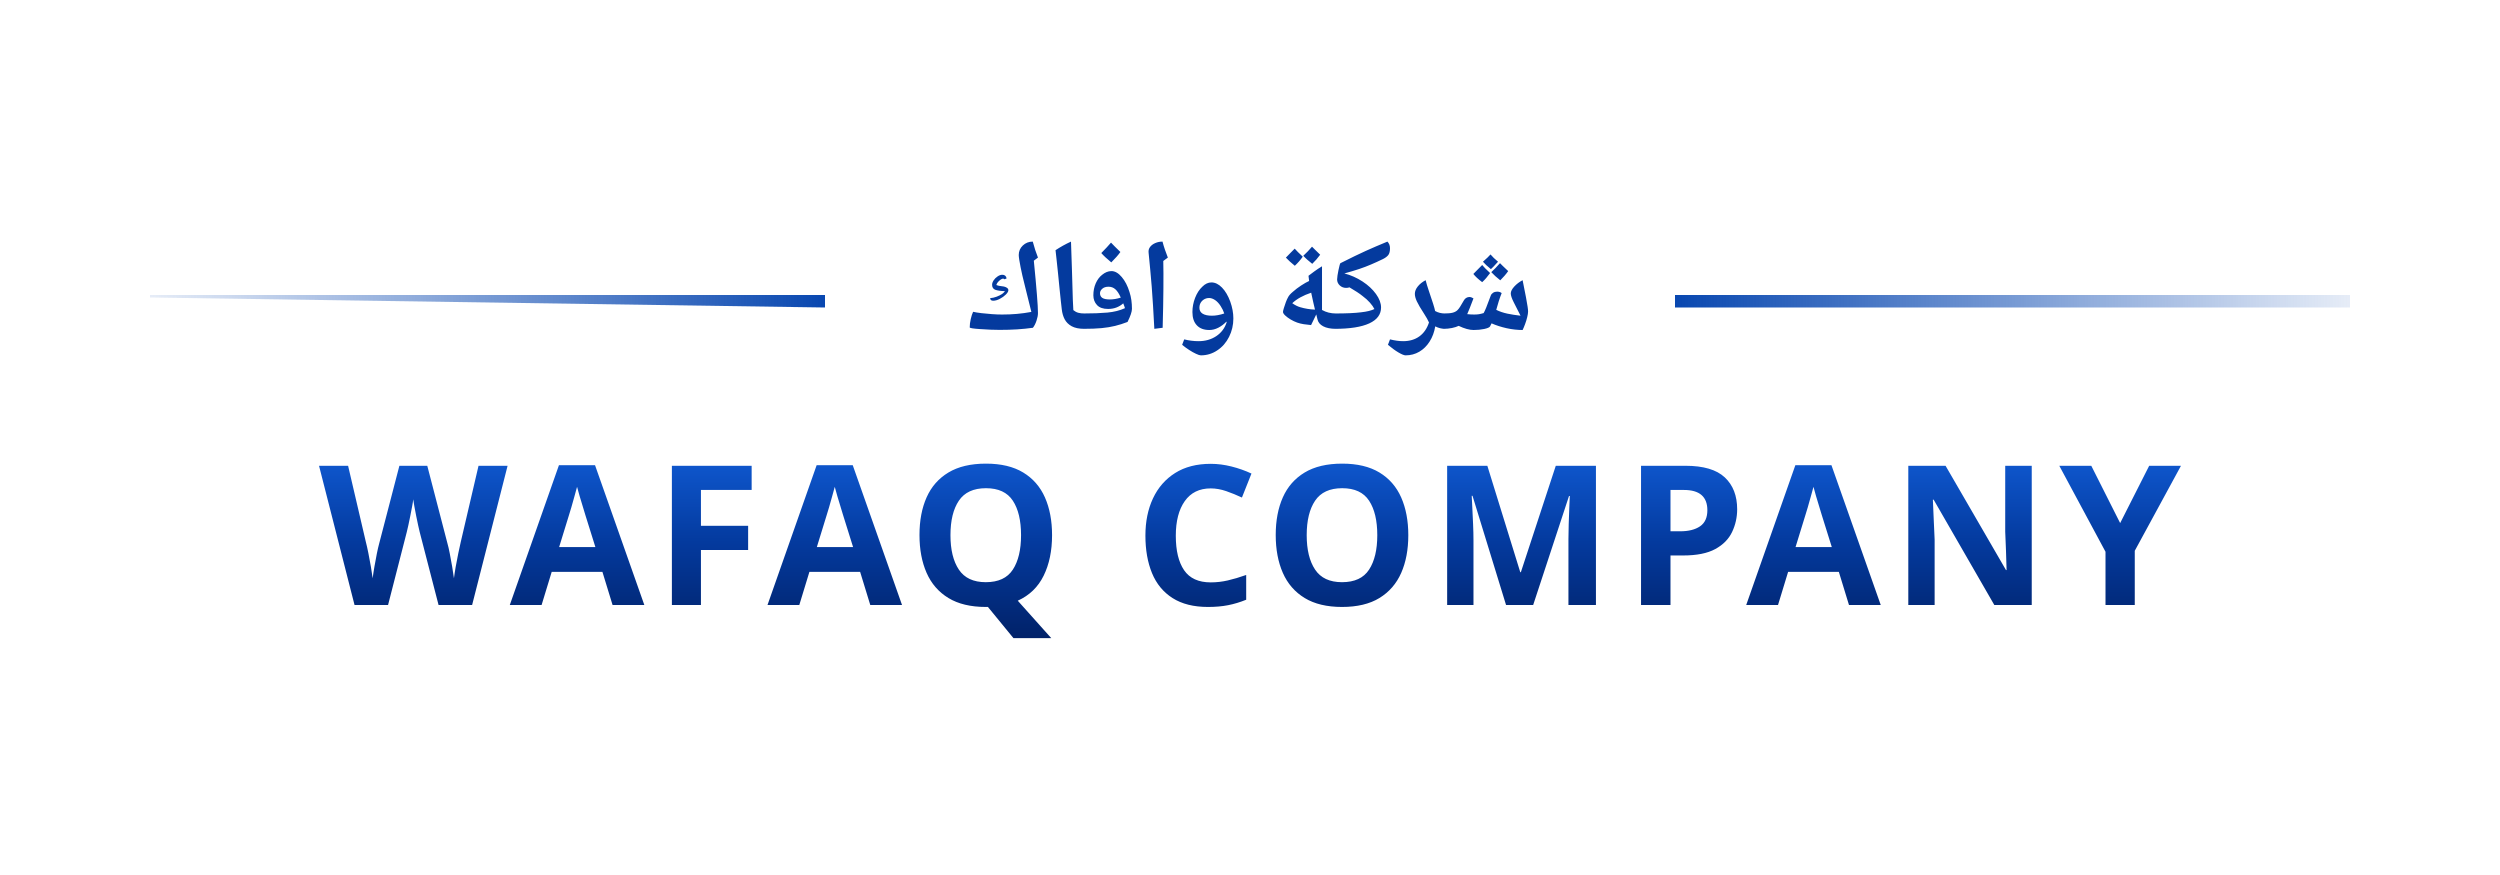
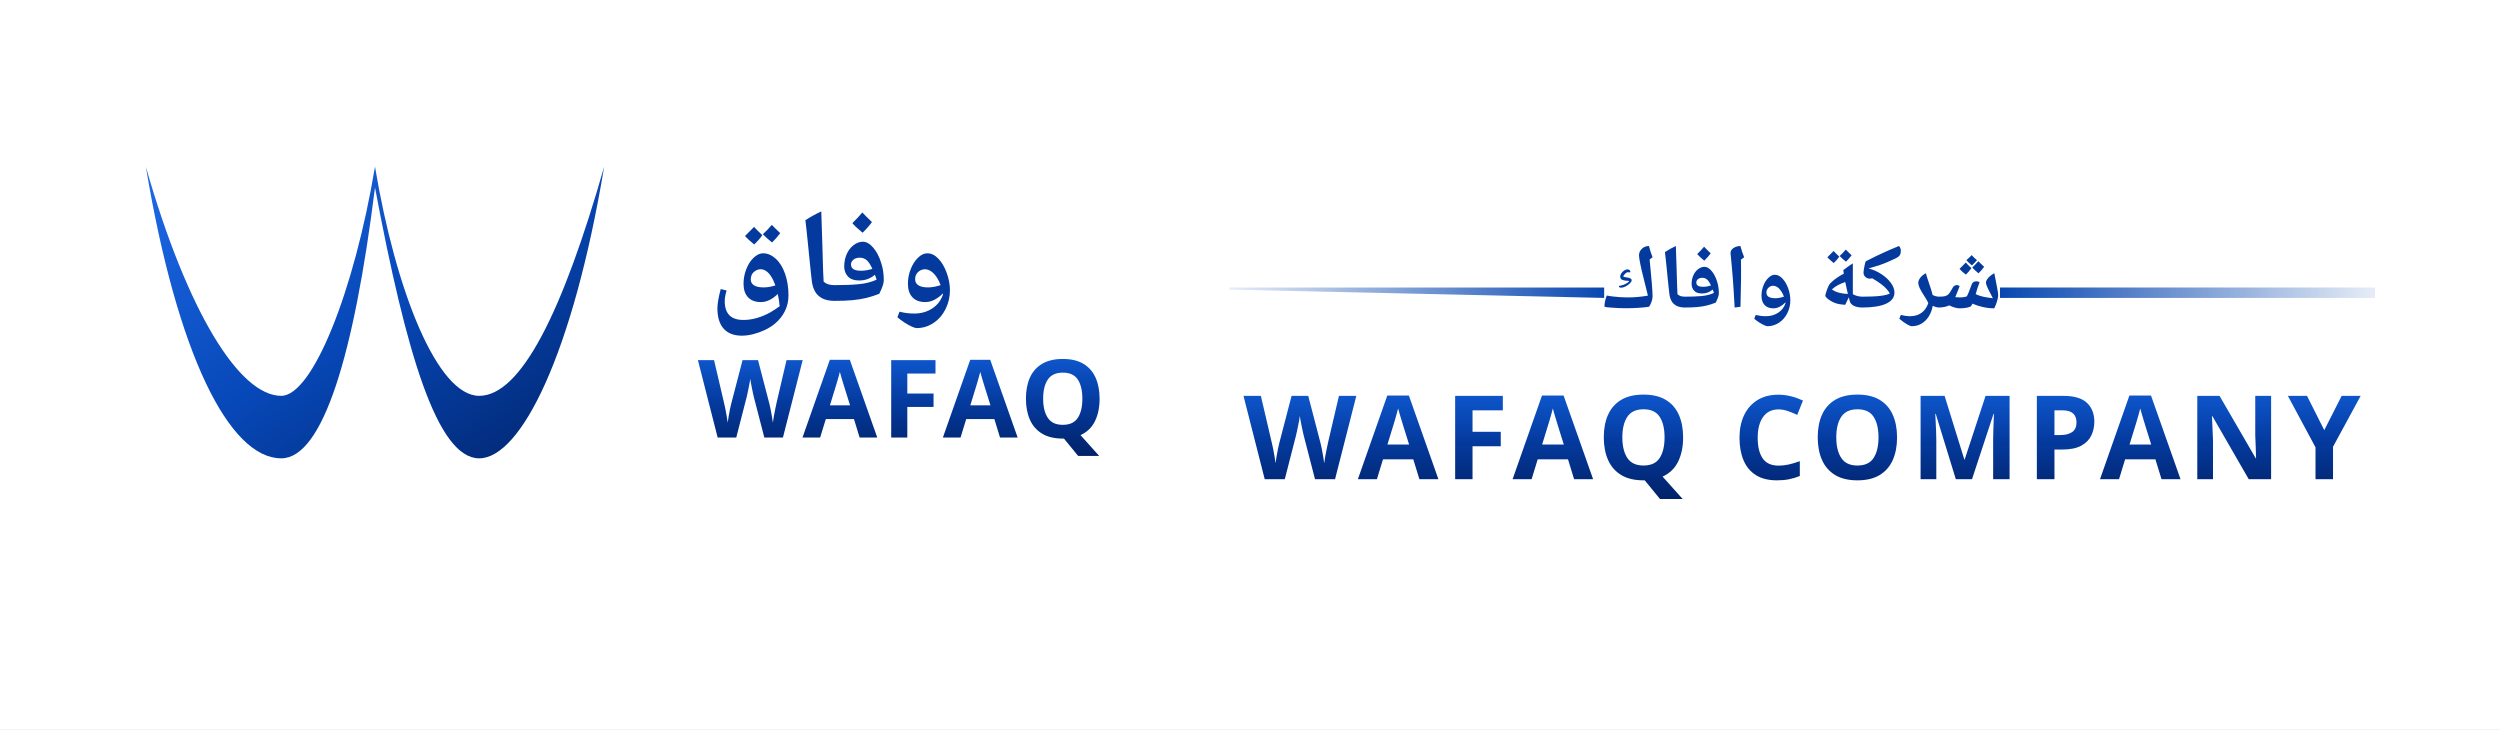
- <svg xmlns="http://www.w3.org/2000/svg" viewBox="0 0 1000 350" width="1000" height="350" style="background:#ffffff;">
+ <svg xmlns="http://www.w3.org/2000/svg" viewBox="0 0 1200 350" width="1200" height="350" style="background:#ffffff;">
  <defs>
    <linearGradient id="wafaqBlue" x1="0%" y1="0%" x2="0%" y2="100%">
      <stop offset="0%" stop-color="#0e56cc" />
      <stop offset="45%" stop-color="#043a9e" />
      <stop offset="100%" stop-color="#012269" />
+     </linearGradient>
+     <linearGradient id="wGradient" x1="0%" y1="0%" x2="100%" y2="100%">
+       <stop offset="0%" stop-color="#1e6ae8" />
+       <stop offset="50%" stop-color="#0748b8" />
+       <stop offset="100%" stop-color="#01236a" />
    </linearGradient>
    <linearGradient id="leftLineGrad" x1="0%" y1="0%" x2="100%" y2="0%">
      <stop offset="0%" stop-color="#0847b0" stop-opacity="0.1" />
      <stop offset="100%" stop-color="#0847b0" stop-opacity="1" />
    </linearGradient>
    <linearGradient id="rightLineGrad" x1="0%" y1="0%" x2="100%" y2="0%">
      <stop offset="0%" stop-color="#0847b0" stop-opacity="1" />
      <stop offset="100%" stop-color="#0847b0" stop-opacity="0.1" />
    </linearGradient>
  </defs>
-   <rect width="1000" height="350" fill="#ffffff" />
-   <g transform="translate(0,0)">
-     <polygon points="60,118 330,118 330,123 60,119" fill="url(#leftLineGrad)" />
-     <polygon points="670,118 940,118 940,123 670,123" fill="url(#rightLineGrad)" />
-     <text x="500" y="132" text-anchor="middle" font-family="'Traditional Arabic', 'Segoe UI', 'Amiri', 'Noto Naskh Arabic', Arial, sans-serif" font-weight="900" font-size="52" fill="#043a9e">
-       شركة وافاك
-     </text>
-     <text x="500" y="242" text-anchor="middle" font-family="'Montserrat', 'Arial Black', 'Impact', 'Trebuchet MS', sans-serif" font-weight="900" font-size="78" letter-spacing="4" fill="url(#wafaqBlue)">
-       WAFAQ COMPANY
-     </text>
+   <rect width="1200" height="350" fill="#ffffff" />
+   <g transform="translate(40, 20)">
+     <g transform="translate(20, 30)">
+       <path d="M 10 30 C 25 120, 50 170, 75 170 C 95 170, 110 120, 120 40 C 135 120, 150 170, 170 170 C 190 170, 215 120, 230 30 C 210 100, 190 140, 170 140 C 150 140, 130 90, 120 30 C 110 90, 90 140, 75 140 C 55 140, 30 100, 10 30 Z" fill="url(#wGradient)" />
+       <text x="280" y="95" font-family="'Traditional Arabic', 'Segoe UI', 'Amiri', 'Noto Naskh Arabic', Arial, sans-serif" font-weight="900" font-size="64" fill="#043a9e">
+         وفاق
+       </text>
+       <text x="275" y="160" font-family="'Montserrat', 'Arial Black', sans-serif" font-weight="900" font-size="52" letter-spacing="2" fill="url(#wafaqBlue)">
+         WAFAQ
+       </text>
+     </g>
+     <g transform="translate(540, 10)">
+       <polygon points="10,108 190,108 190,113 10,109" fill="url(#leftLineGrad)" />
+       <polygon points="380,108 560,108 560,113 380,113" fill="url(#rightLineGrad)" />
+       <text x="285" y="118" text-anchor="middle" font-family="'Traditional Arabic', 'Segoe UI', 'Amiri', 'Noto Naskh Arabic', Arial, sans-serif" font-weight="900" font-size="44" fill="#043a9e">
+         شركة وافاك
+       </text>
+       <text x="285" y="200" text-anchor="middle" font-family="'Montserrat', 'Arial Black', sans-serif" font-weight="900" font-size="56" letter-spacing="3" fill="url(#wafaqBlue)">
+         WAFAQ COMPANY
+       </text>
+     </g>
  </g>
</svg>
